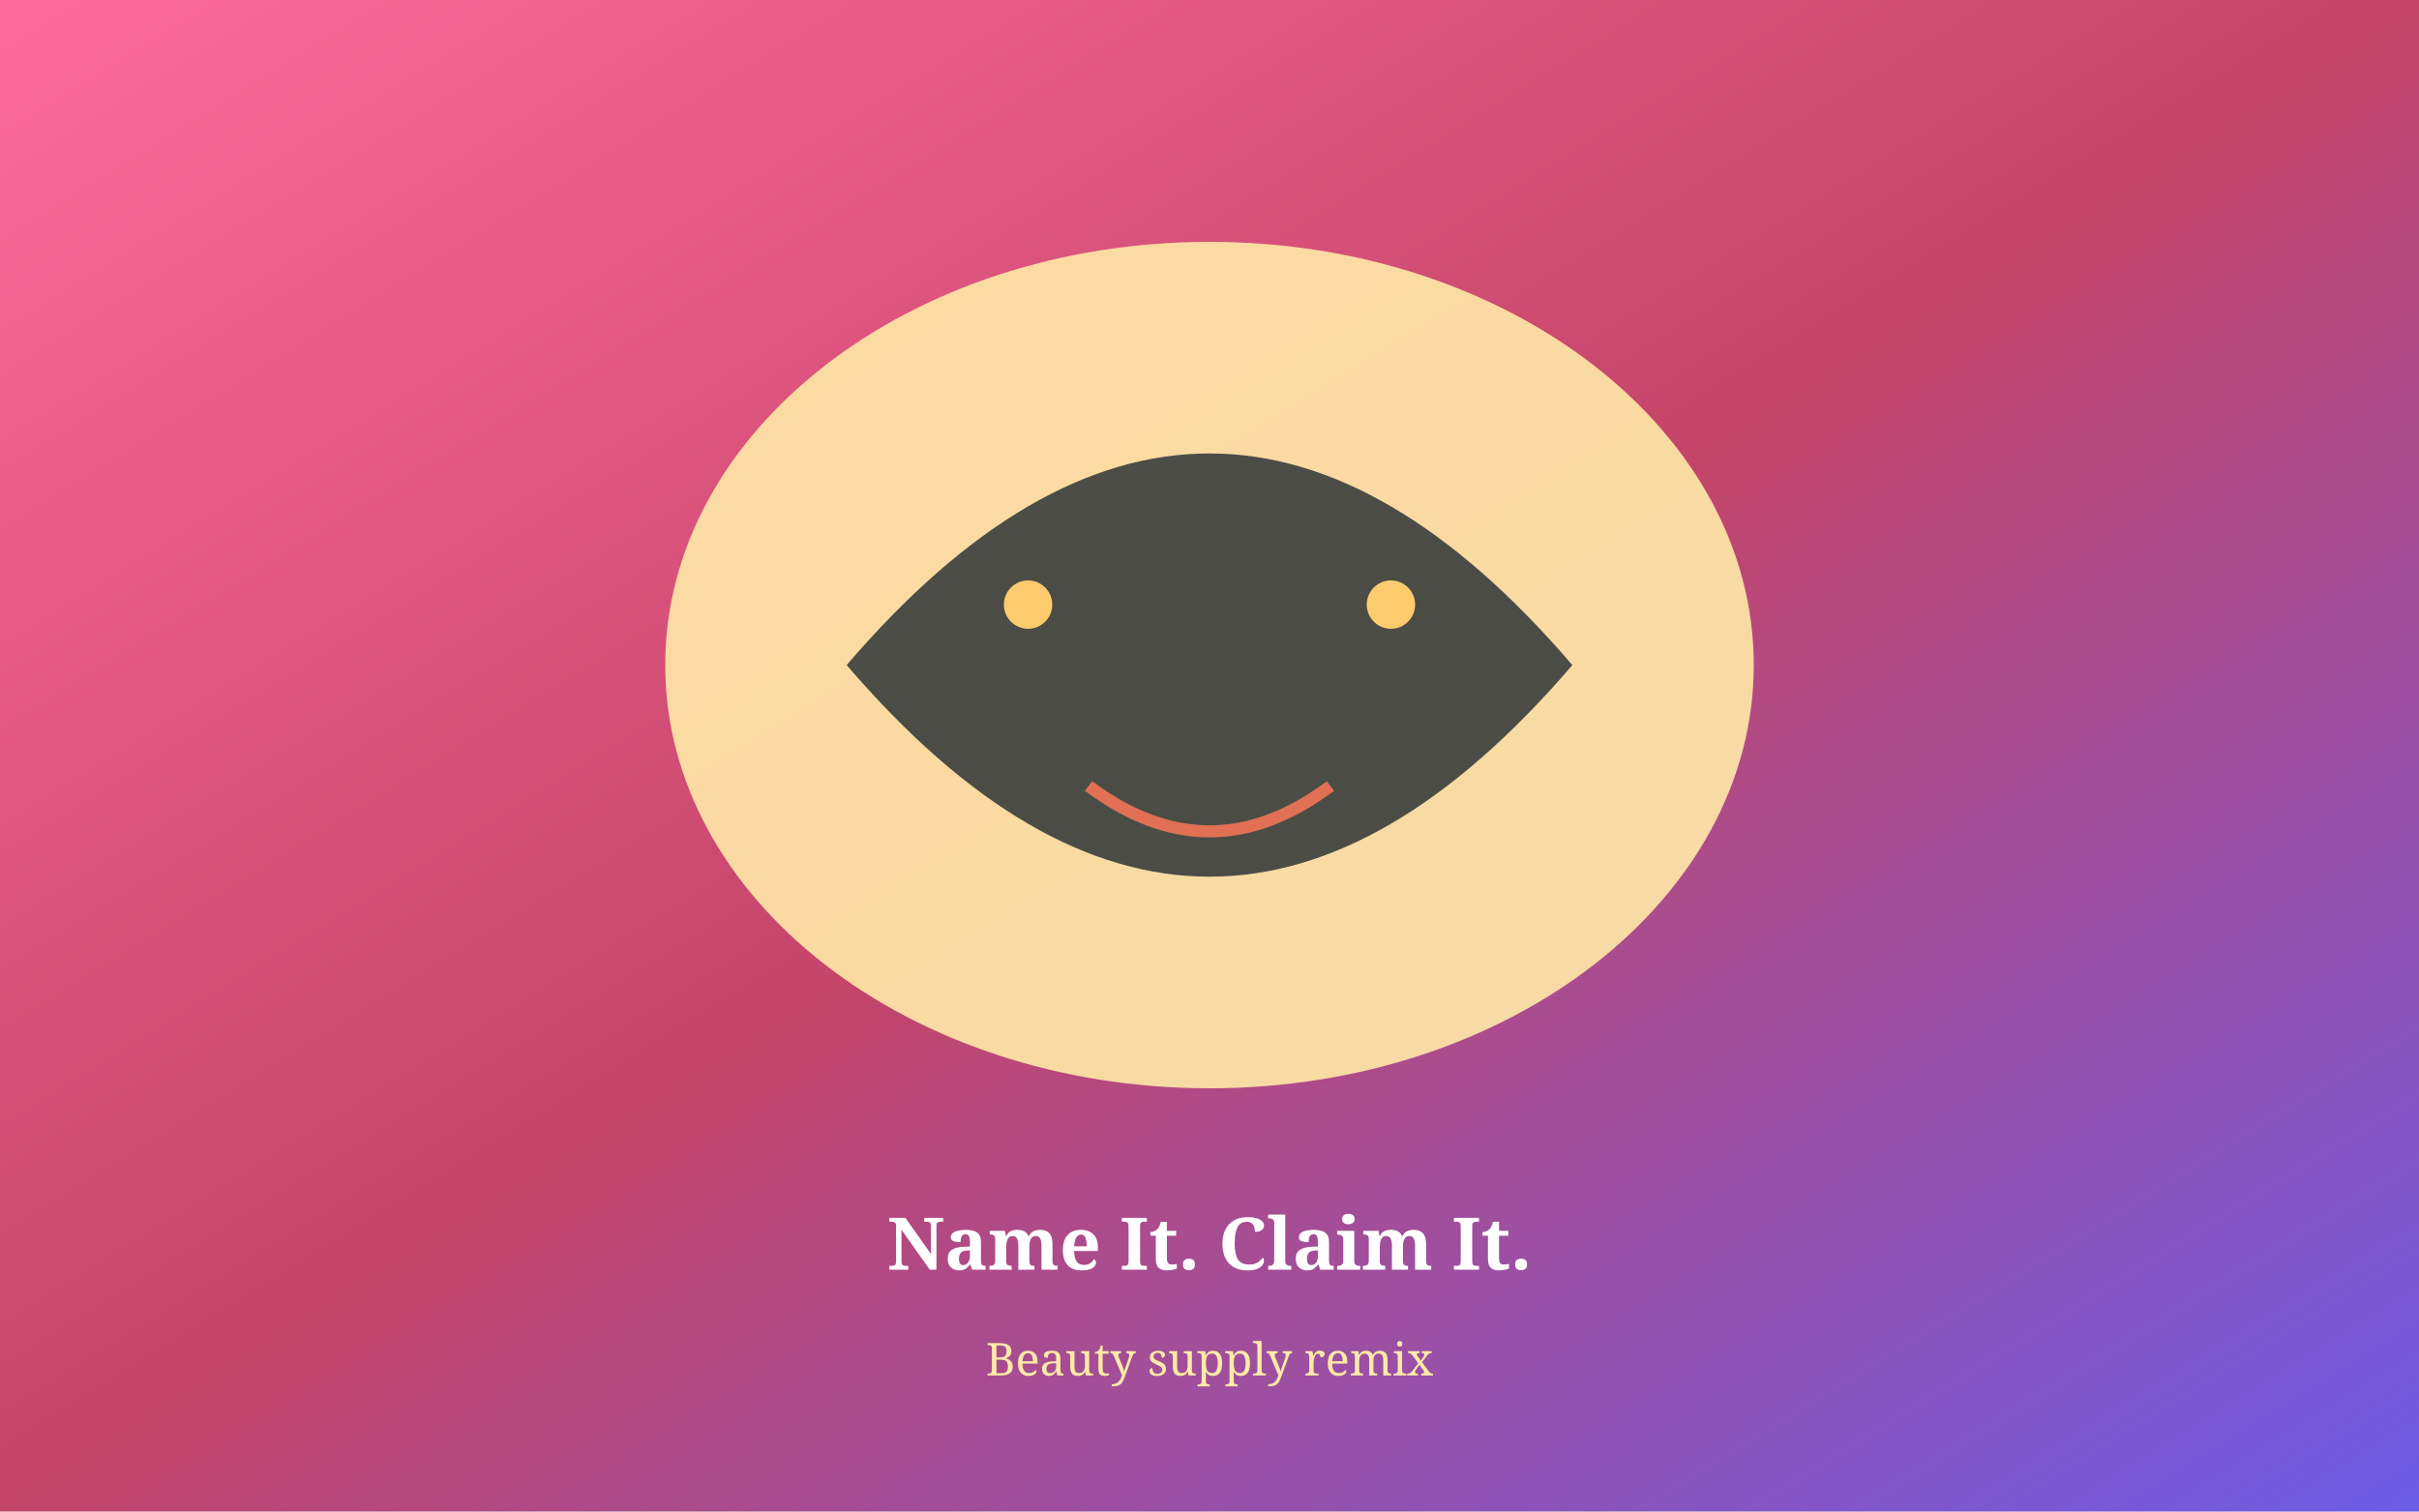
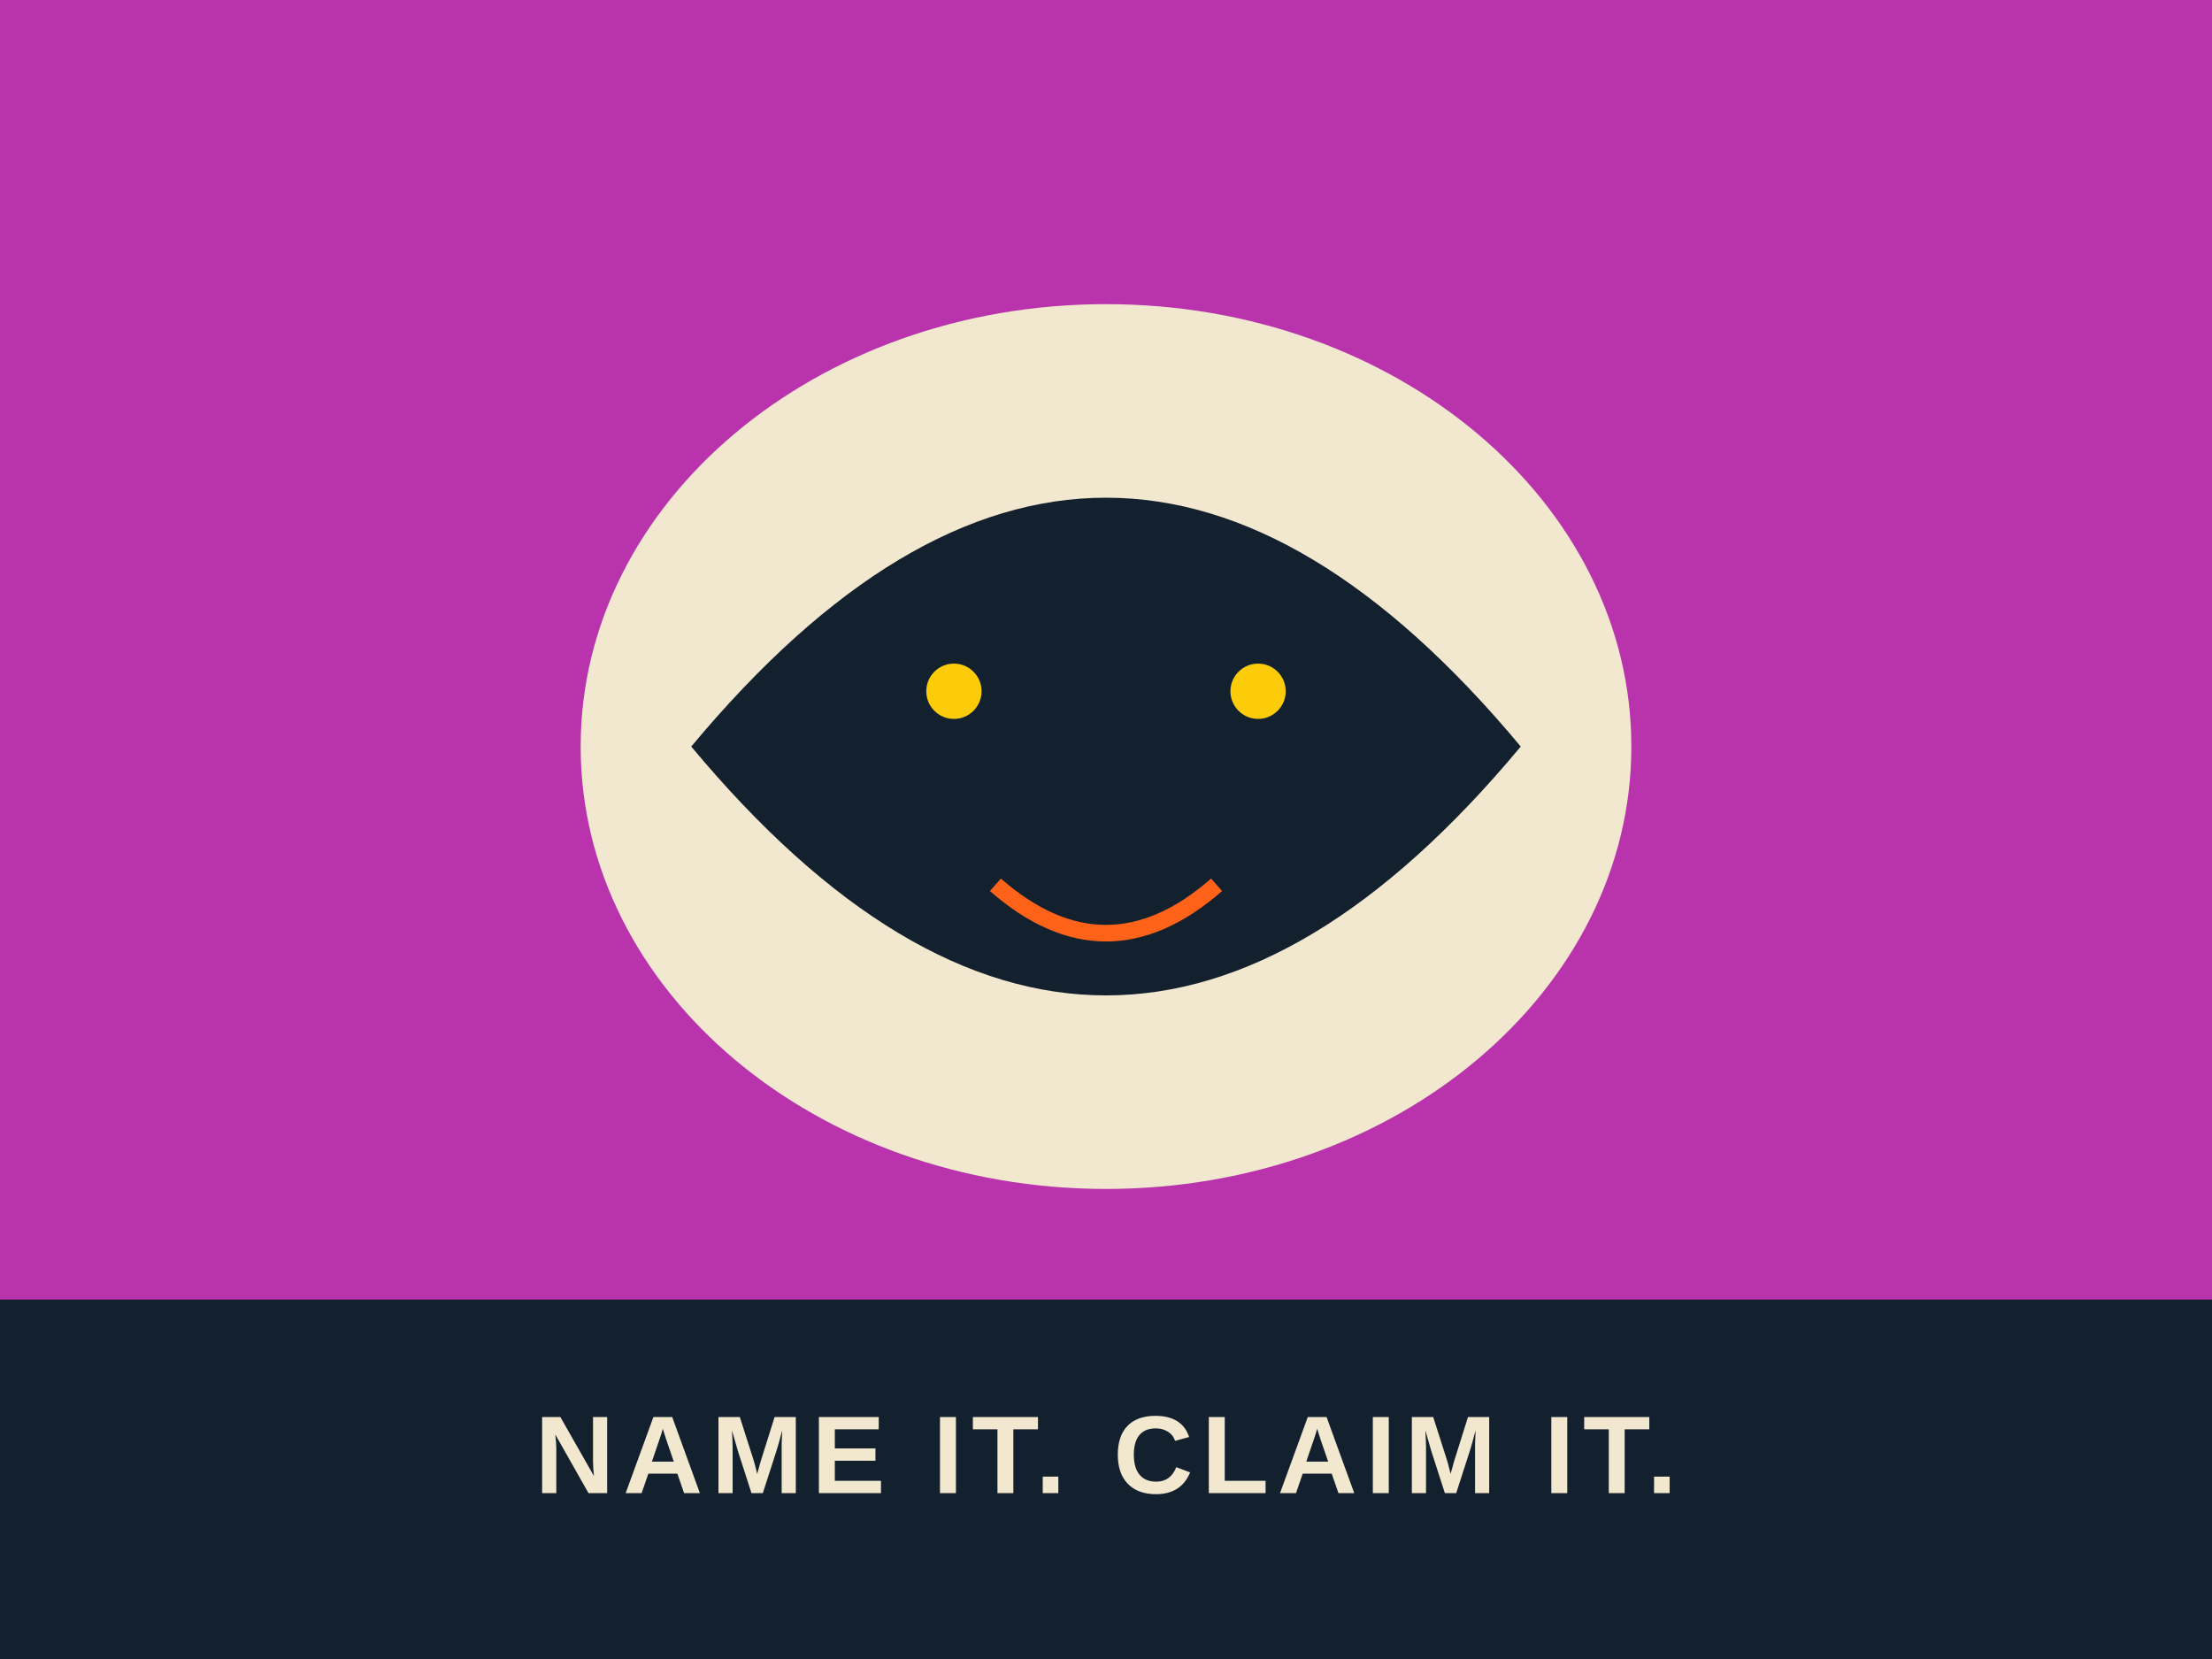
- <svg xmlns="http://www.w3.org/2000/svg" viewBox="0 0 800 500" role="img" aria-label="Beauty supply storefront">
-   <defs>
-     <linearGradient id="pink" x1="0" y1="0" x2="1" y2="1">
-       <stop offset="0%" stop-color="#ff6b9d" />
-       <stop offset="50%" stop-color="#c44569" />
-       <stop offset="100%" stop-color="#6c5ce7" />
-     </linearGradient>
-   </defs>
-   <rect width="800" height="500" fill="url(#pink)" />
-   <ellipse cx="400" cy="220" rx="180" ry="140" fill="#ffeaa7" opacity="0.9" />
-   <path d="M280 220 Q400 80 520 220 Q400 360 280 220" fill="#2d3436" opacity="0.85" />
-   <circle cx="340" cy="200" r="8" fill="#fdcb6e" />
-   <circle cx="460" cy="200" r="8" fill="#fdcb6e" />
-   <path d="M360 260 Q400 290 440 260" stroke="#e17055" stroke-width="4" fill="none" />
-   <text x="400" y="420" text-anchor="middle" fill="#fff" font-family="Georgia, serif" font-size="24" font-weight="bold">Name It. Claim It.</text>
-   <text x="400" y="455" text-anchor="middle" fill="#ffeaa7" font-family="Georgia, serif" font-size="15">Beauty supply remix</text>
+ <svg xmlns="http://www.w3.org/2000/svg" viewBox="0 0 800 600" role="img" aria-label="Beauty supply">
+   <rect width="800" height="600" fill="#b933ad" />
+   <ellipse cx="400" cy="270" rx="190" ry="160" fill="#f2e7cf" />
+   <path d="M250 270 Q400 90 550 270 Q400 450 250 270" fill="#13202e" />
+   <circle cx="345" cy="250" r="10" fill="#fccc0a" />
+   <circle cx="455" cy="250" r="10" fill="#fccc0a" />
+   <path d="M360 320 Q400 355 440 320" stroke="#ff6319" stroke-width="6" fill="none" />
+   <rect x="0" y="470" width="800" height="130" fill="#13202e" />
+   <text x="400" y="540" text-anchor="middle" fill="#f2e7cf" font-family="Arial, Helvetica, sans-serif" font-size="40" font-weight="bold" letter-spacing="3">NAME IT. CLAIM IT.</text>
</svg>
